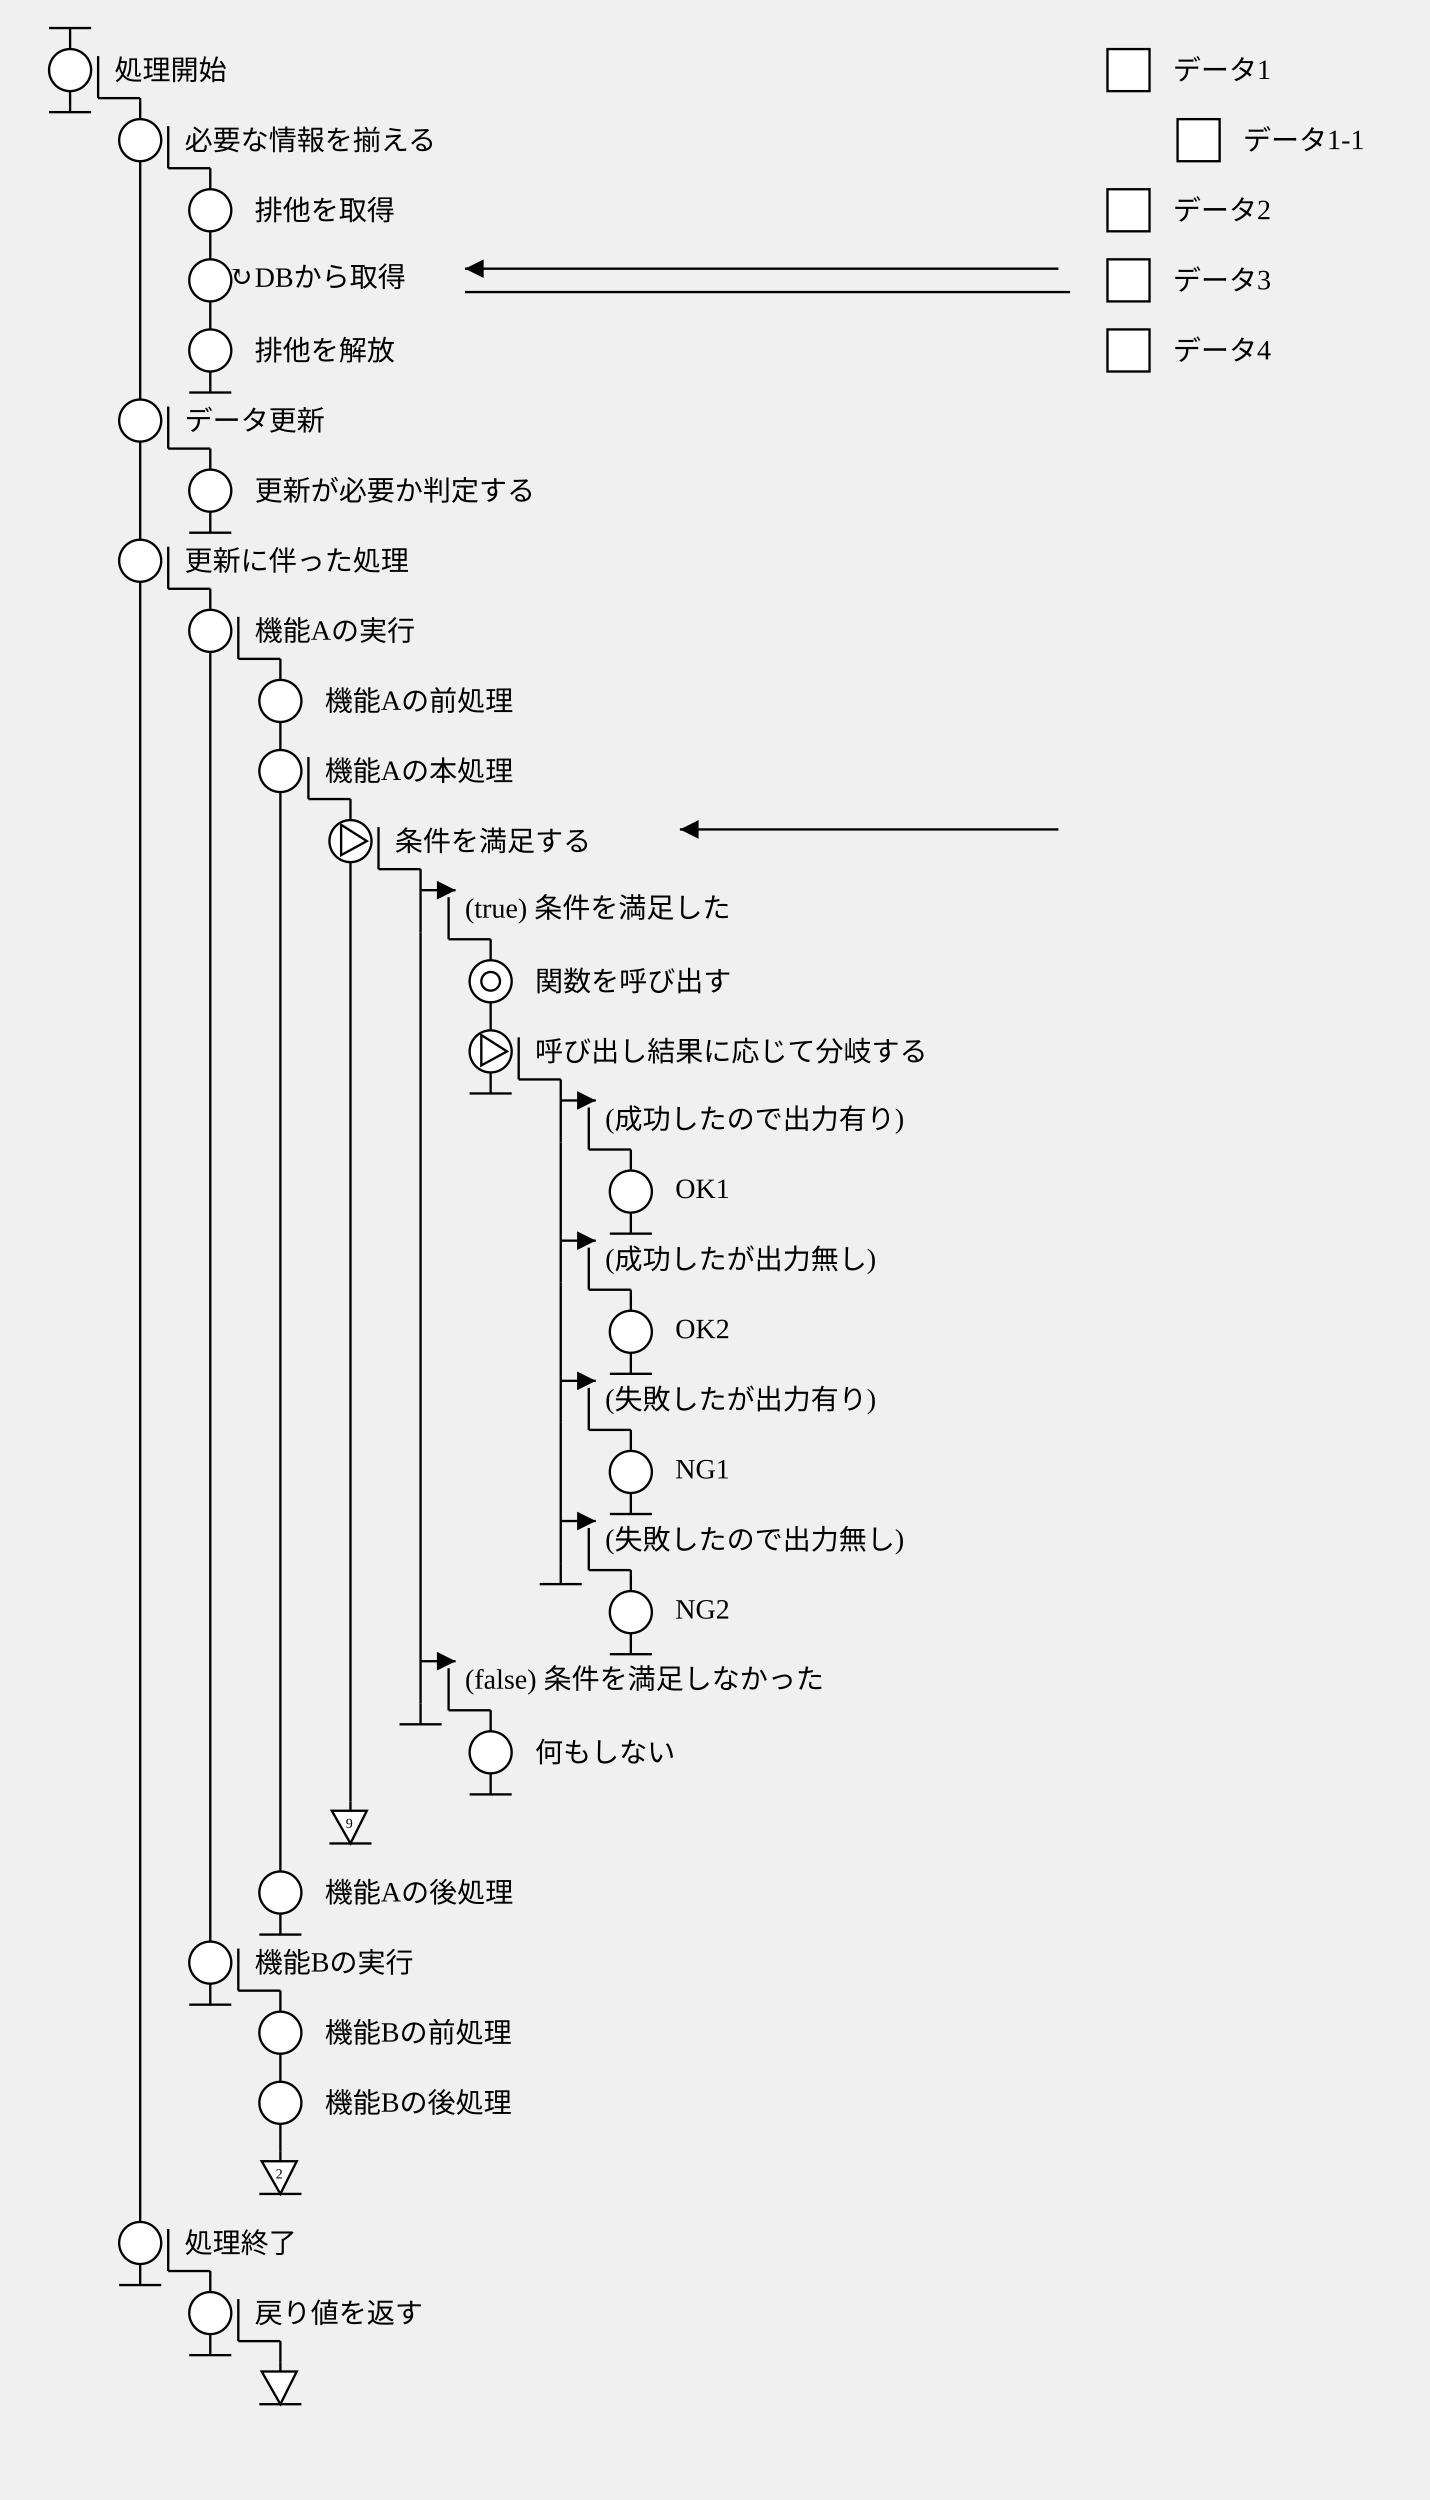
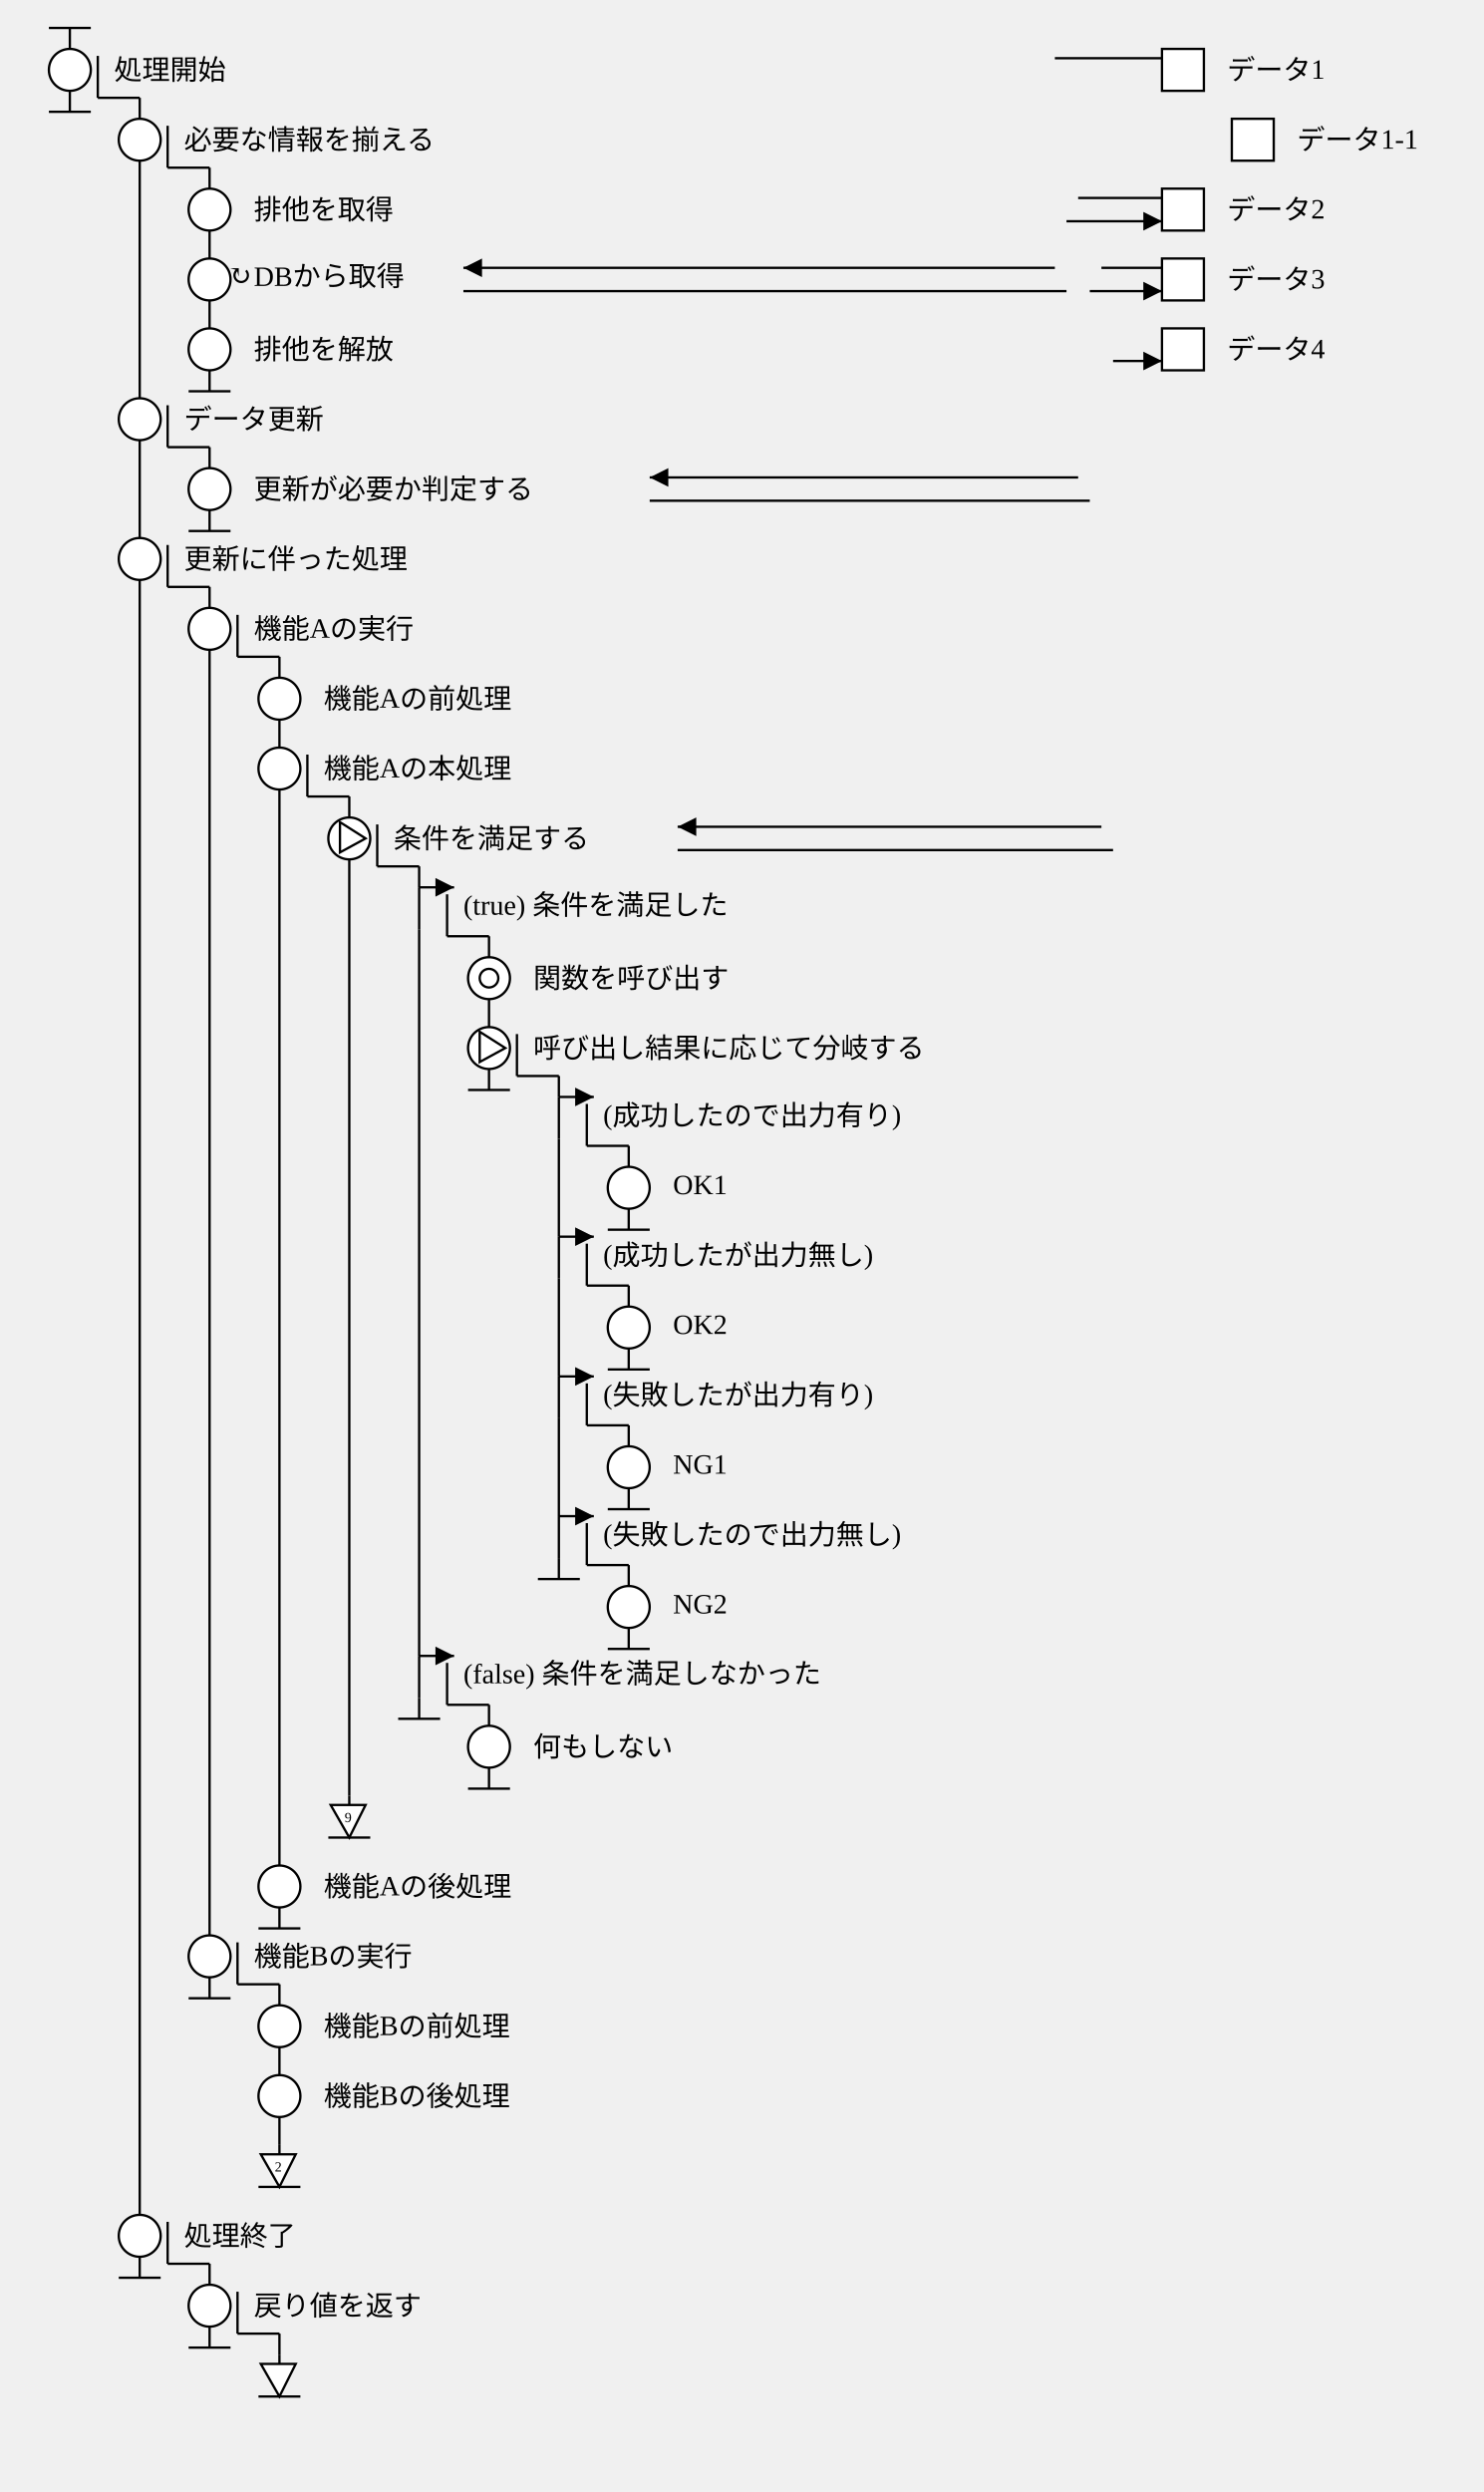
- <svg xmlns="http://www.w3.org/2000/svg" width="612" height="1070" style="background-color: #AFC0B1">
+ <svg xmlns="http://www.w3.org/2000/svg" width="637" height="1070" style="background-color: #AFC0B1">
  <circle cx="30" cy="30" r="9" fill="white" stroke="black" />
  <text x="49" y="30" text-anchor="left" dominant-baseline="middle" font-size="100%" rotate="0">処理開始</text>
  <line x1="30" y1="12" x2="30" y2="21" stroke="black" />
  <line x1="21" y1="12" x2="39" y2="12" stroke="black" />
  <line x1="30" y1="39" x2="30" y2="48" stroke="black" />
  <line x1="21" y1="48" x2="39" y2="48" stroke="black" />
  <circle cx="60" cy="60" r="9" fill="white" stroke="black" />
  <text x="79" y="60" text-anchor="left" dominant-baseline="middle" font-size="100%" rotate="0">必要な情報を揃える</text>
  <line x1="60" y1="42" x2="60" y2="51" stroke="black" />
  <line x1="42" y1="42" x2="60" y2="42" stroke="black" />
  <line x1="42" y1="24" x2="42" y2="42" stroke="black" />
  <circle cx="90" cy="90" r="9" fill="white" stroke="black" />
  <text x="109" y="90" text-anchor="left" dominant-baseline="middle" font-size="100%" rotate="0">排他を取得</text>
  <line x1="90" y1="72" x2="90" y2="81" stroke="black" />
  <line x1="72" y1="72" x2="90" y2="72" stroke="black" />
  <line x1="72" y1="54" x2="72" y2="72" stroke="black" />
  <circle cx="90" cy="120" r="9" fill="white" stroke="black" />
  <text x="98" y="119" text-anchor="left" dominant-baseline="middle" font-size="100%" rotate="240">↻</text>
  <text x="109" y="120" text-anchor="left" dominant-baseline="middle" font-size="100%" rotate="0">DBから取得</text>
  <line x1="90" y1="99" x2="90" y2="111" stroke="black" />
  <circle cx="90" cy="150" r="9" fill="white" stroke="black" />
  <text x="109" y="150" text-anchor="left" dominant-baseline="middle" font-size="100%" rotate="0">排他を解放</text>
  <line x1="90" y1="129" x2="90" y2="141" stroke="black" />
  <line x1="90" y1="159" x2="90" y2="168" stroke="black" />
  <line x1="81" y1="168" x2="99" y2="168" stroke="black" />
  <circle cx="60" cy="180" r="9" fill="white" stroke="black" />
  <text x="79" y="180" text-anchor="left" dominant-baseline="middle" font-size="100%" rotate="0">データ更新</text>
  <line x1="60" y1="69" x2="60" y2="171" stroke="black" />
  <circle cx="90" cy="210" r="9" fill="white" stroke="black" />
  <text x="109" y="210" text-anchor="left" dominant-baseline="middle" font-size="100%" rotate="0">更新が必要か判定する</text>
  <line x1="90" y1="219" x2="90" y2="228" stroke="black" />
  <line x1="81" y1="228" x2="99" y2="228" stroke="black" />
  <line x1="90" y1="192" x2="90" y2="201" stroke="black" />
  <line x1="72" y1="192" x2="90" y2="192" stroke="black" />
  <line x1="72" y1="174" x2="72" y2="192" stroke="black" />
  <circle cx="60" cy="240" r="9" fill="white" stroke="black" />
  <text x="79" y="240" text-anchor="left" dominant-baseline="middle" font-size="100%" rotate="0">更新に伴った処理</text>
  <line x1="60" y1="189" x2="60" y2="231" stroke="black" />
  <circle cx="90" cy="270" r="9" fill="white" stroke="black" />
  <text x="109" y="270" text-anchor="left" dominant-baseline="middle" font-size="100%" rotate="0">機能Aの実行</text>
  <line x1="90" y1="252" x2="90" y2="261" stroke="black" />
  <line x1="72" y1="252" x2="90" y2="252" stroke="black" />
  <line x1="72" y1="234" x2="72" y2="252" stroke="black" />
  <circle cx="120" cy="300" r="9" fill="white" stroke="black" />
  <text x="139" y="300" text-anchor="left" dominant-baseline="middle" font-size="100%" rotate="0">機能Aの前処理</text>
  <line x1="120" y1="282" x2="120" y2="291" stroke="black" />
  <line x1="102" y1="282" x2="120" y2="282" stroke="black" />
  <line x1="102" y1="264" x2="102" y2="282" stroke="black" />
  <circle cx="120" cy="330" r="9" fill="white" stroke="black" />
  <text x="139" y="330" text-anchor="left" dominant-baseline="middle" font-size="100%" rotate="0">機能Aの本処理</text>
  <line x1="120" y1="309" x2="120" y2="321" stroke="black" />
  <circle cx="150" cy="360" r="9" fill="white" stroke="black" />
  <polygon points="157 360 146 366 146 353" fill="white" stroke="black" />
  <text x="169" y="360" text-anchor="left" dominant-baseline="middle" font-size="100%" rotate="0">条件を満足する</text>
  <line x1="150" y1="342" x2="150" y2="351" stroke="black" />
  <line x1="132" y1="342" x2="150" y2="342" stroke="black" />
  <line x1="132" y1="324" x2="132" y2="342" stroke="black" />
  <line x1="180" y1="381" x2="180" y2="399" stroke="black" />
  <line x1="180" y1="381" x2="195" y2="381" stroke="black" />
  <path d="M 195 381 L 187 377 L 187 385" />
  <text x="199" y="390" text-anchor="left" dominant-baseline="middle" font-size="100%" rotate="0">(true) 条件を満足した</text>
  <line x1="180" y1="372" x2="180" y2="381" stroke="black" />
  <line x1="162" y1="372" x2="180" y2="372" stroke="black" />
  <line x1="162" y1="354" x2="162" y2="372" stroke="black" />
  <circle cx="210" cy="420" r="9" fill="white" stroke="black" />
  <circle cx="210" cy="420" r="4" fill="white" stroke="black" />
  <text x="229" y="420" text-anchor="left" dominant-baseline="middle" font-size="100%" rotate="0">関数を呼び出す</text>
  <line x1="210" y1="402" x2="210" y2="411" stroke="black" />
  <line x1="192" y1="402" x2="210" y2="402" stroke="black" />
  <line x1="192" y1="384" x2="192" y2="402" stroke="black" />
  <circle cx="210" cy="450" r="9" fill="white" stroke="black" />
  <polygon points="217 450 206 456 206 443" fill="white" stroke="black" />
  <text x="229" y="450" text-anchor="left" dominant-baseline="middle" font-size="100%" rotate="0">呼び出し結果に応じて分岐する</text>
  <line x1="210" y1="429" x2="210" y2="441" stroke="black" />
  <line x1="210" y1="459" x2="210" y2="468" stroke="black" />
  <line x1="201" y1="468" x2="219" y2="468" stroke="black" />
  <line x1="240" y1="471" x2="240" y2="489" stroke="black" />
  <line x1="240" y1="471" x2="255" y2="471" stroke="black" />
  <path d="M 255 471 L 247 467 L 247 475" />
  <text x="259" y="480" text-anchor="left" dominant-baseline="middle" font-size="100%" rotate="0">(成功したので出力有り)</text>
  <line x1="240" y1="462" x2="240" y2="471" stroke="black" />
  <line x1="222" y1="462" x2="240" y2="462" stroke="black" />
  <line x1="222" y1="444" x2="222" y2="462" stroke="black" />
  <circle cx="270" cy="510" r="9" fill="white" stroke="black" />
  <text x="289" y="510" text-anchor="left" dominant-baseline="middle" font-size="100%" rotate="0">OK1</text>
  <line x1="270" y1="519" x2="270" y2="528" stroke="black" />
  <line x1="261" y1="528" x2="279" y2="528" stroke="black" />
  <line x1="270" y1="492" x2="270" y2="501" stroke="black" />
  <line x1="252" y1="492" x2="270" y2="492" stroke="black" />
  <line x1="252" y1="474" x2="252" y2="492" stroke="black" />
  <line x1="240" y1="531" x2="240" y2="549" stroke="black" />
  <line x1="240" y1="531" x2="255" y2="531" stroke="black" />
  <path d="M 255 531 L 247 527 L 247 535" />
  <text x="259" y="540" text-anchor="left" dominant-baseline="middle" font-size="100%" rotate="0">(成功したが出力無し)</text>
  <line x1="240" y1="489" x2="240" y2="531" stroke="black" />
  <circle cx="270" cy="570" r="9" fill="white" stroke="black" />
  <text x="289" y="570" text-anchor="left" dominant-baseline="middle" font-size="100%" rotate="0">OK2</text>
  <line x1="270" y1="579" x2="270" y2="588" stroke="black" />
  <line x1="261" y1="588" x2="279" y2="588" stroke="black" />
  <line x1="270" y1="552" x2="270" y2="561" stroke="black" />
  <line x1="252" y1="552" x2="270" y2="552" stroke="black" />
  <line x1="252" y1="534" x2="252" y2="552" stroke="black" />
  <line x1="240" y1="591" x2="240" y2="609" stroke="black" />
  <line x1="240" y1="591" x2="255" y2="591" stroke="black" />
  <path d="M 255 591 L 247 587 L 247 595" />
  <text x="259" y="600" text-anchor="left" dominant-baseline="middle" font-size="100%" rotate="0">(失敗したが出力有り)</text>
  <line x1="240" y1="549" x2="240" y2="591" stroke="black" />
  <circle cx="270" cy="630" r="9" fill="white" stroke="black" />
  <text x="289" y="630" text-anchor="left" dominant-baseline="middle" font-size="100%" rotate="0">NG1</text>
  <line x1="270" y1="639" x2="270" y2="648" stroke="black" />
  <line x1="261" y1="648" x2="279" y2="648" stroke="black" />
  <line x1="270" y1="612" x2="270" y2="621" stroke="black" />
  <line x1="252" y1="612" x2="270" y2="612" stroke="black" />
  <line x1="252" y1="594" x2="252" y2="612" stroke="black" />
  <line x1="240" y1="651" x2="240" y2="669" stroke="black" />
  <line x1="240" y1="651" x2="255" y2="651" stroke="black" />
  <path d="M 255 651 L 247 647 L 247 655" />
  <text x="259" y="660" text-anchor="left" dominant-baseline="middle" font-size="100%" rotate="0">(失敗したので出力無し)</text>
  <line x1="240" y1="609" x2="240" y2="651" stroke="black" />
  <line x1="240" y1="669" x2="240" y2="678" stroke="black" />
  <line x1="231" y1="678" x2="249" y2="678" stroke="black" />
  <circle cx="270" cy="690" r="9" fill="white" stroke="black" />
  <text x="289" y="690" text-anchor="left" dominant-baseline="middle" font-size="100%" rotate="0">NG2</text>
  <line x1="270" y1="699" x2="270" y2="708" stroke="black" />
  <line x1="261" y1="708" x2="279" y2="708" stroke="black" />
  <line x1="270" y1="672" x2="270" y2="681" stroke="black" />
  <line x1="252" y1="672" x2="270" y2="672" stroke="black" />
  <line x1="252" y1="654" x2="252" y2="672" stroke="black" />
  <line x1="180" y1="711" x2="180" y2="729" stroke="black" />
  <line x1="180" y1="711" x2="195" y2="711" stroke="black" />
  <path d="M 195 711 L 187 707 L 187 715" />
  <text x="199" y="720" text-anchor="left" dominant-baseline="middle" font-size="100%" rotate="0">(false) 条件を満足しなかった</text>
  <line x1="180" y1="399" x2="180" y2="711" stroke="black" />
  <line x1="180" y1="729" x2="180" y2="738" stroke="black" />
  <line x1="171" y1="738" x2="189" y2="738" stroke="black" />
  <circle cx="210" cy="750" r="9" fill="white" stroke="black" />
  <text x="229" y="750" text-anchor="left" dominant-baseline="middle" font-size="100%" rotate="0">何もしない</text>
  <line x1="210" y1="759" x2="210" y2="768" stroke="black" />
  <line x1="201" y1="768" x2="219" y2="768" stroke="black" />
  <line x1="210" y1="732" x2="210" y2="741" stroke="black" />
  <line x1="192" y1="732" x2="210" y2="732" stroke="black" />
  <line x1="192" y1="714" x2="192" y2="732" stroke="black" />
  <line x1="150" y1="771" x2="150" y2="780" stroke="black" />
  <polygon points="150 789 142 775 157 775" fill="white" stroke="black" />
  <line x1="141" y1="789" x2="159" y2="789" stroke="black" />
  <text x="148" y="781" text-anchor="left" dominant-baseline="middle" font-size="50%" rotate="0">9</text>
  <line x1="150" y1="369" x2="150" y2="771" stroke="black" />
  <circle cx="120" cy="810" r="9" fill="white" stroke="black" />
  <text x="139" y="810" text-anchor="left" dominant-baseline="middle" font-size="100%" rotate="0">機能Aの後処理</text>
  <line x1="120" y1="339" x2="120" y2="801" stroke="black" />
  <line x1="120" y1="819" x2="120" y2="828" stroke="black" />
  <line x1="111" y1="828" x2="129" y2="828" stroke="black" />
  <circle cx="90" cy="840" r="9" fill="white" stroke="black" />
  <text x="109" y="840" text-anchor="left" dominant-baseline="middle" font-size="100%" rotate="0">機能Bの実行</text>
  <line x1="90" y1="279" x2="90" y2="831" stroke="black" />
  <line x1="90" y1="849" x2="90" y2="858" stroke="black" />
  <line x1="81" y1="858" x2="99" y2="858" stroke="black" />
  <circle cx="120" cy="870" r="9" fill="white" stroke="black" />
  <text x="139" y="870" text-anchor="left" dominant-baseline="middle" font-size="100%" rotate="0">機能Bの前処理</text>
  <line x1="120" y1="852" x2="120" y2="861" stroke="black" />
  <line x1="102" y1="852" x2="120" y2="852" stroke="black" />
  <line x1="102" y1="834" x2="102" y2="852" stroke="black" />
  <circle cx="120" cy="900" r="9" fill="white" stroke="black" />
  <text x="139" y="900" text-anchor="left" dominant-baseline="middle" font-size="100%" rotate="0">機能Bの後処理</text>
  <line x1="120" y1="879" x2="120" y2="891" stroke="black" />
  <line x1="120" y1="921" x2="120" y2="930" stroke="black" />
  <polygon points="120 939 112 925 127 925" fill="white" stroke="black" />
  <line x1="111" y1="939" x2="129" y2="939" stroke="black" />
  <text x="118" y="931" text-anchor="left" dominant-baseline="middle" font-size="50%" rotate="0">2</text>
  <line x1="120" y1="909" x2="120" y2="921" stroke="black" />
  <circle cx="60" cy="960" r="9" fill="white" stroke="black" />
  <text x="79" y="960" text-anchor="left" dominant-baseline="middle" font-size="100%" rotate="0">処理終了</text>
  <line x1="60" y1="249" x2="60" y2="951" stroke="black" />
  <line x1="60" y1="969" x2="60" y2="978" stroke="black" />
  <line x1="51" y1="978" x2="69" y2="978" stroke="black" />
  <circle cx="90" cy="990" r="9" fill="white" stroke="black" />
  <text x="109" y="990" text-anchor="left" dominant-baseline="middle" font-size="100%" rotate="0">戻り値を返す</text>
  <line x1="90" y1="999" x2="90" y2="1008" stroke="black" />
  <line x1="81" y1="1008" x2="99" y2="1008" stroke="black" />
  <line x1="90" y1="972" x2="90" y2="981" stroke="black" />
  <line x1="72" y1="972" x2="90" y2="972" stroke="black" />
  <line x1="72" y1="954" x2="72" y2="972" stroke="black" />
  <line x1="120" y1="1011" x2="120" y2="1020" stroke="black" />
  <polygon points="120 1029 112 1015 127 1015" fill="white" stroke="black" />
  <line x1="111" y1="1029" x2="129" y2="1029" stroke="black" />
  <line x1="120" y1="1002" x2="120" y2="1011" stroke="black" />
  <line x1="102" y1="1002" x2="120" y2="1002" stroke="black" />
  <line x1="102" y1="984" x2="102" y2="1002" stroke="black" />
-   <rect x="474" y="21" width="18" height="18" fill="white" stroke="black" />
-   <text x="502" y="30" text-anchor="left" dominant-baseline="middle" font-size="100%" rotate="0">データ1</text>
-   <rect x="504" y="51" width="18" height="18" fill="white" stroke="black" />
-   <text x="532" y="60" text-anchor="left" dominant-baseline="middle" font-size="100%" rotate="0">データ1-1</text>
-   <rect x="474" y="81" width="18" height="18" fill="white" stroke="black" />
-   <text x="502" y="90" text-anchor="left" dominant-baseline="middle" font-size="100%" rotate="0">データ2</text>
-   <rect x="474" y="111" width="18" height="18" fill="white" stroke="black" />
-   <text x="502" y="120" text-anchor="left" dominant-baseline="middle" font-size="100%" rotate="0">データ3</text>
-   <rect x="474" y="141" width="18" height="18" fill="white" stroke="black" />
-   <text x="502" y="150" text-anchor="left" dominant-baseline="middle" font-size="100%" rotate="0">データ4</text>
  <line x1="199" y1="115" x2="453" y2="115" stroke="black" />
  <path d="M 199 115 L 207 111 L 207 119" />
  <line x1="199" y1="125" x2="458" y2="125" stroke="black" />
-   <line x1="291" y1="355" x2="453" y2="355" stroke="black" />
+   <line x1="279" y1="205" x2="463" y2="205" stroke="black" />
+   <path d="M 279 205 L 287 201 L 287 209" />
+   <line x1="279" y1="215" x2="468" y2="215" stroke="black" />
+   <line x1="291" y1="355" x2="473" y2="355" stroke="black" />
  <path d="M 291 355 L 299 351 L 299 359" />
+   <line x1="291" y1="365" x2="478" y2="365" stroke="black" />
+   <rect x="499" y="21" width="18" height="18" fill="white" stroke="black" />
+   <text x="527" y="30" text-anchor="left" dominant-baseline="middle" font-size="100%" rotate="0">データ1</text>
+   <line x1="453" y1="25" x2="499" y2="25" stroke="black" />
+   <rect x="529" y="51" width="18" height="18" fill="white" stroke="black" />
+   <text x="557" y="60" text-anchor="left" dominant-baseline="middle" font-size="100%" rotate="0">データ1-1</text>
+   <rect x="499" y="81" width="18" height="18" fill="white" stroke="black" />
+   <text x="527" y="90" text-anchor="left" dominant-baseline="middle" font-size="100%" rotate="0">データ2</text>
+   <line x1="458" y1="95" x2="499" y2="95" stroke="black" />
+   <path d="M 499 95 L 491 91 L 491 99" />
+   <line x1="463" y1="85" x2="499" y2="85" stroke="black" />
+   <rect x="499" y="111" width="18" height="18" fill="white" stroke="black" />
+   <text x="527" y="120" text-anchor="left" dominant-baseline="middle" font-size="100%" rotate="0">データ3</text>
+   <line x1="468" y1="125" x2="499" y2="125" stroke="black" />
+   <path d="M 499 125 L 491 121 L 491 129" />
+   <line x1="473" y1="115" x2="499" y2="115" stroke="black" />
+   <rect x="499" y="141" width="18" height="18" fill="white" stroke="black" />
+   <text x="527" y="150" text-anchor="left" dominant-baseline="middle" font-size="100%" rotate="0">データ4</text>
+   <line x1="478" y1="155" x2="499" y2="155" stroke="black" />
+   <path d="M 499 155 L 491 151 L 491 159" />
</svg>
